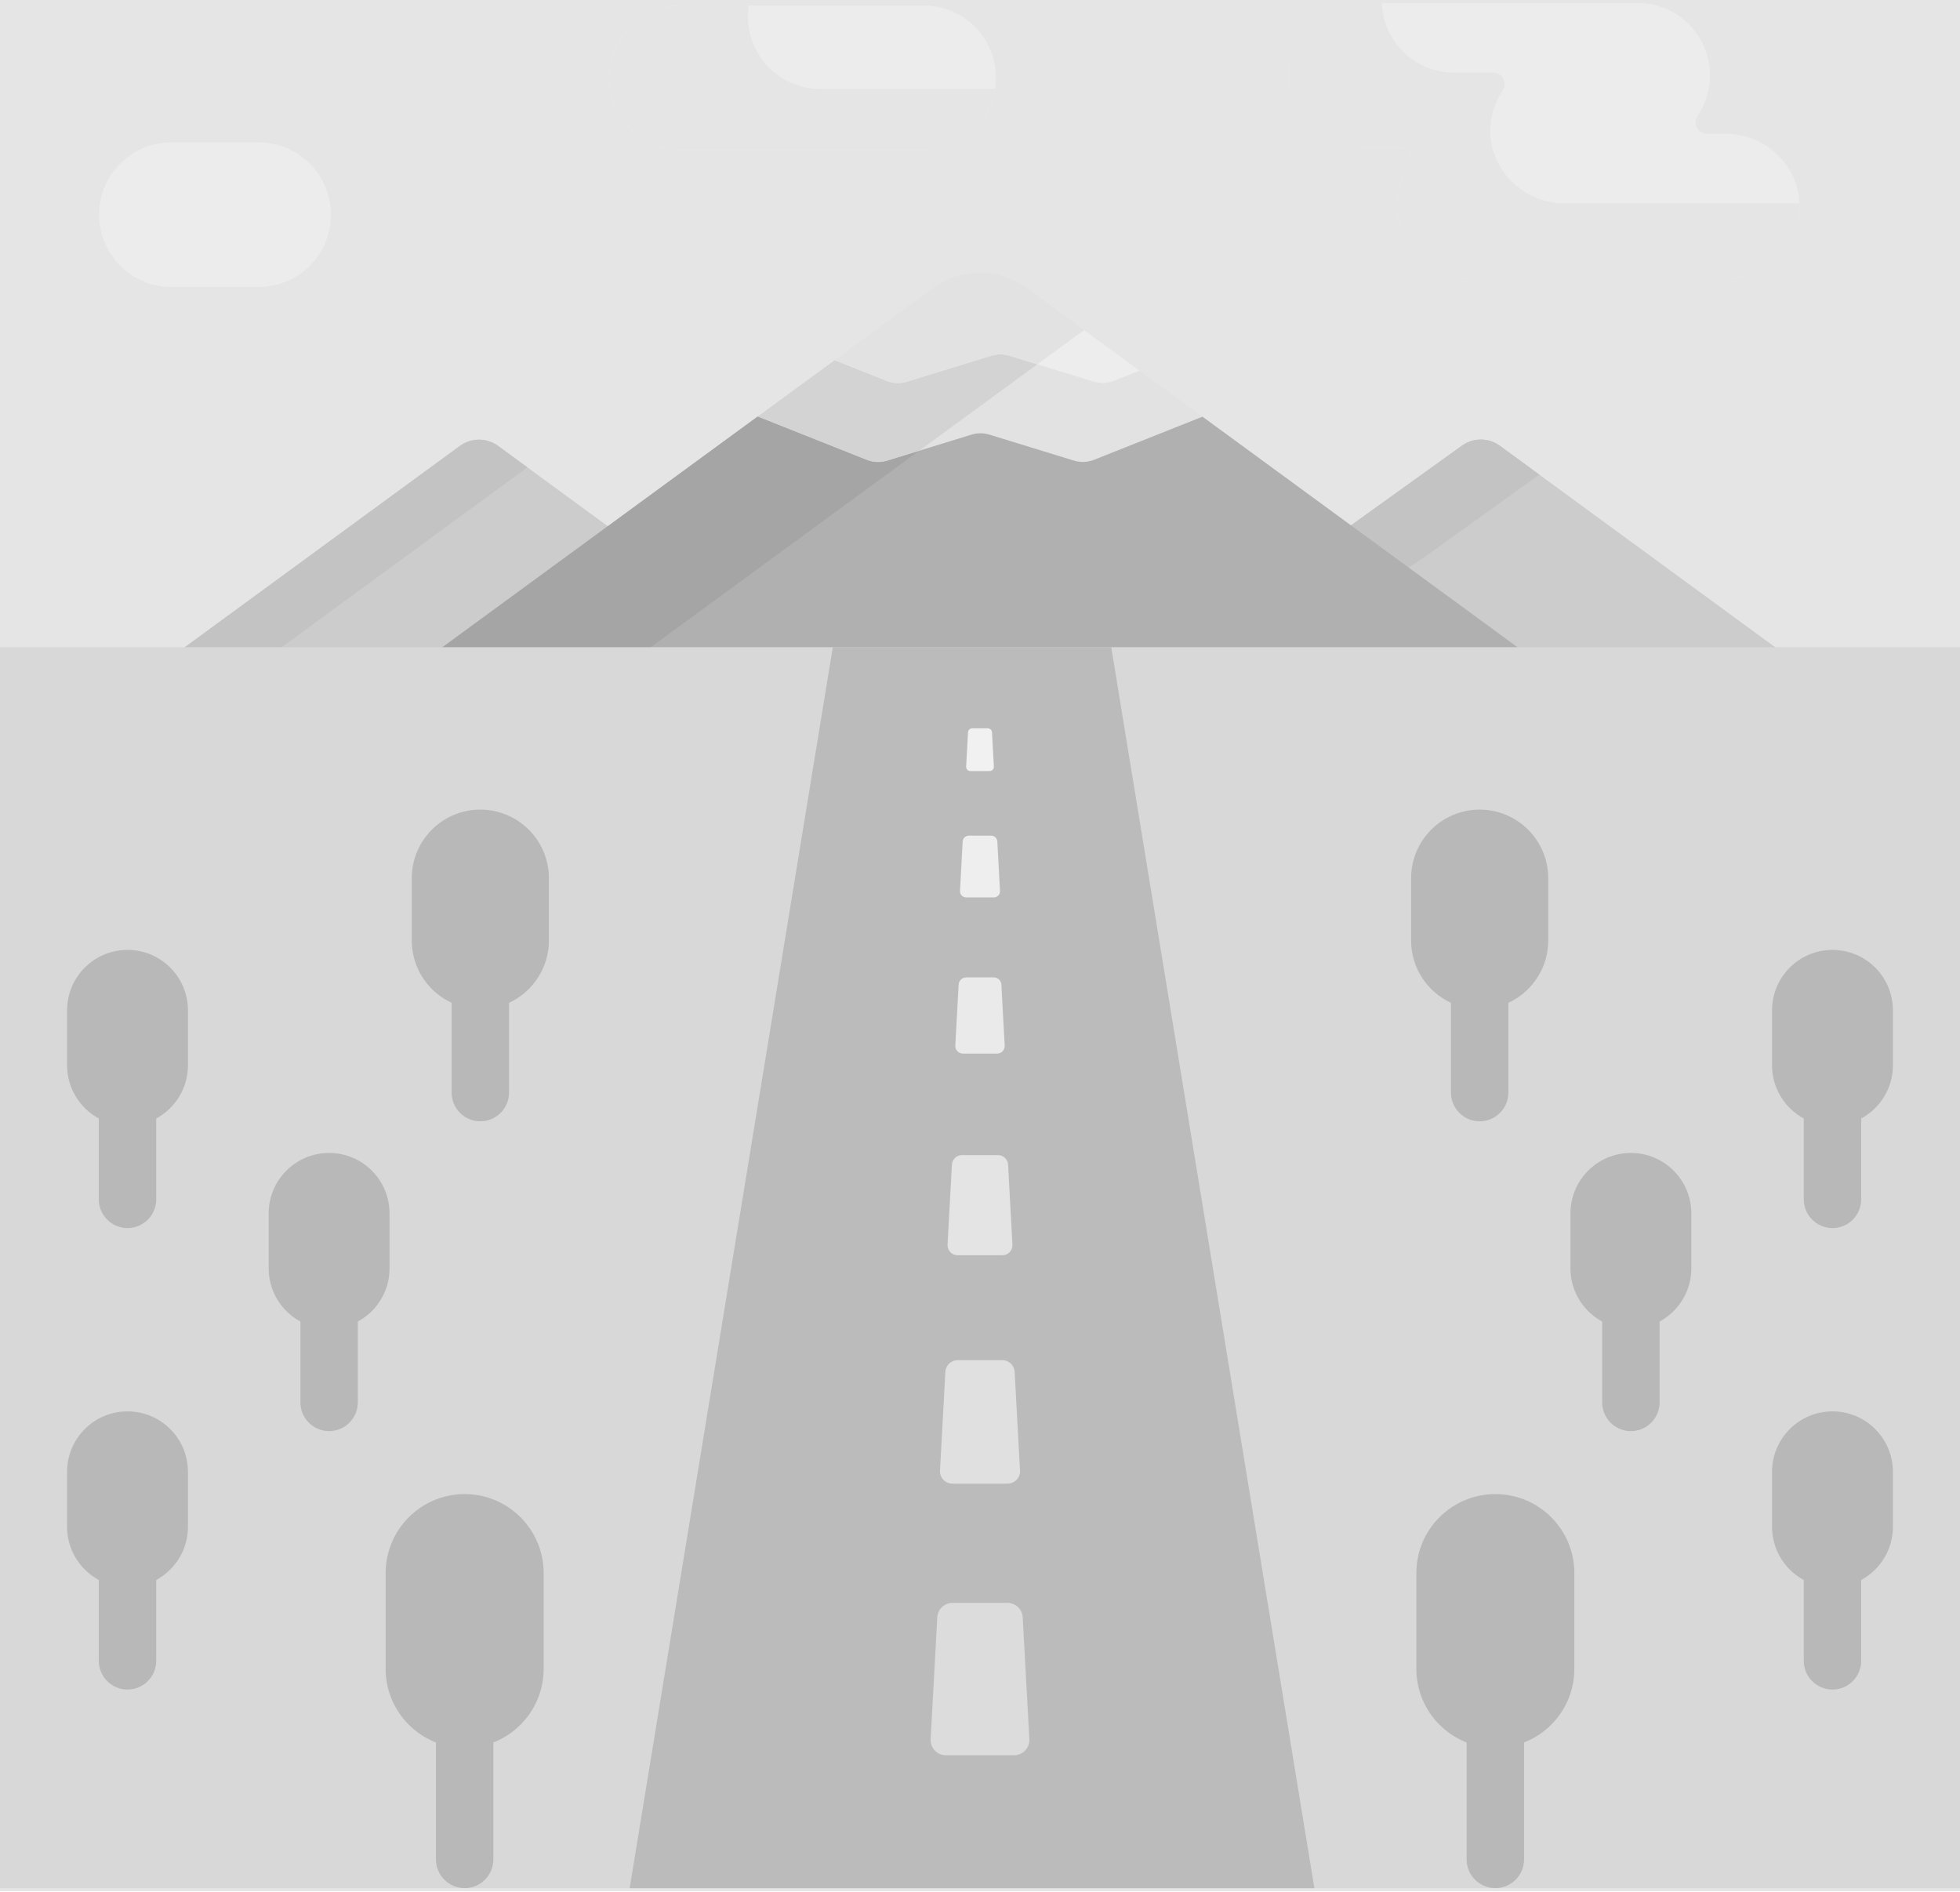
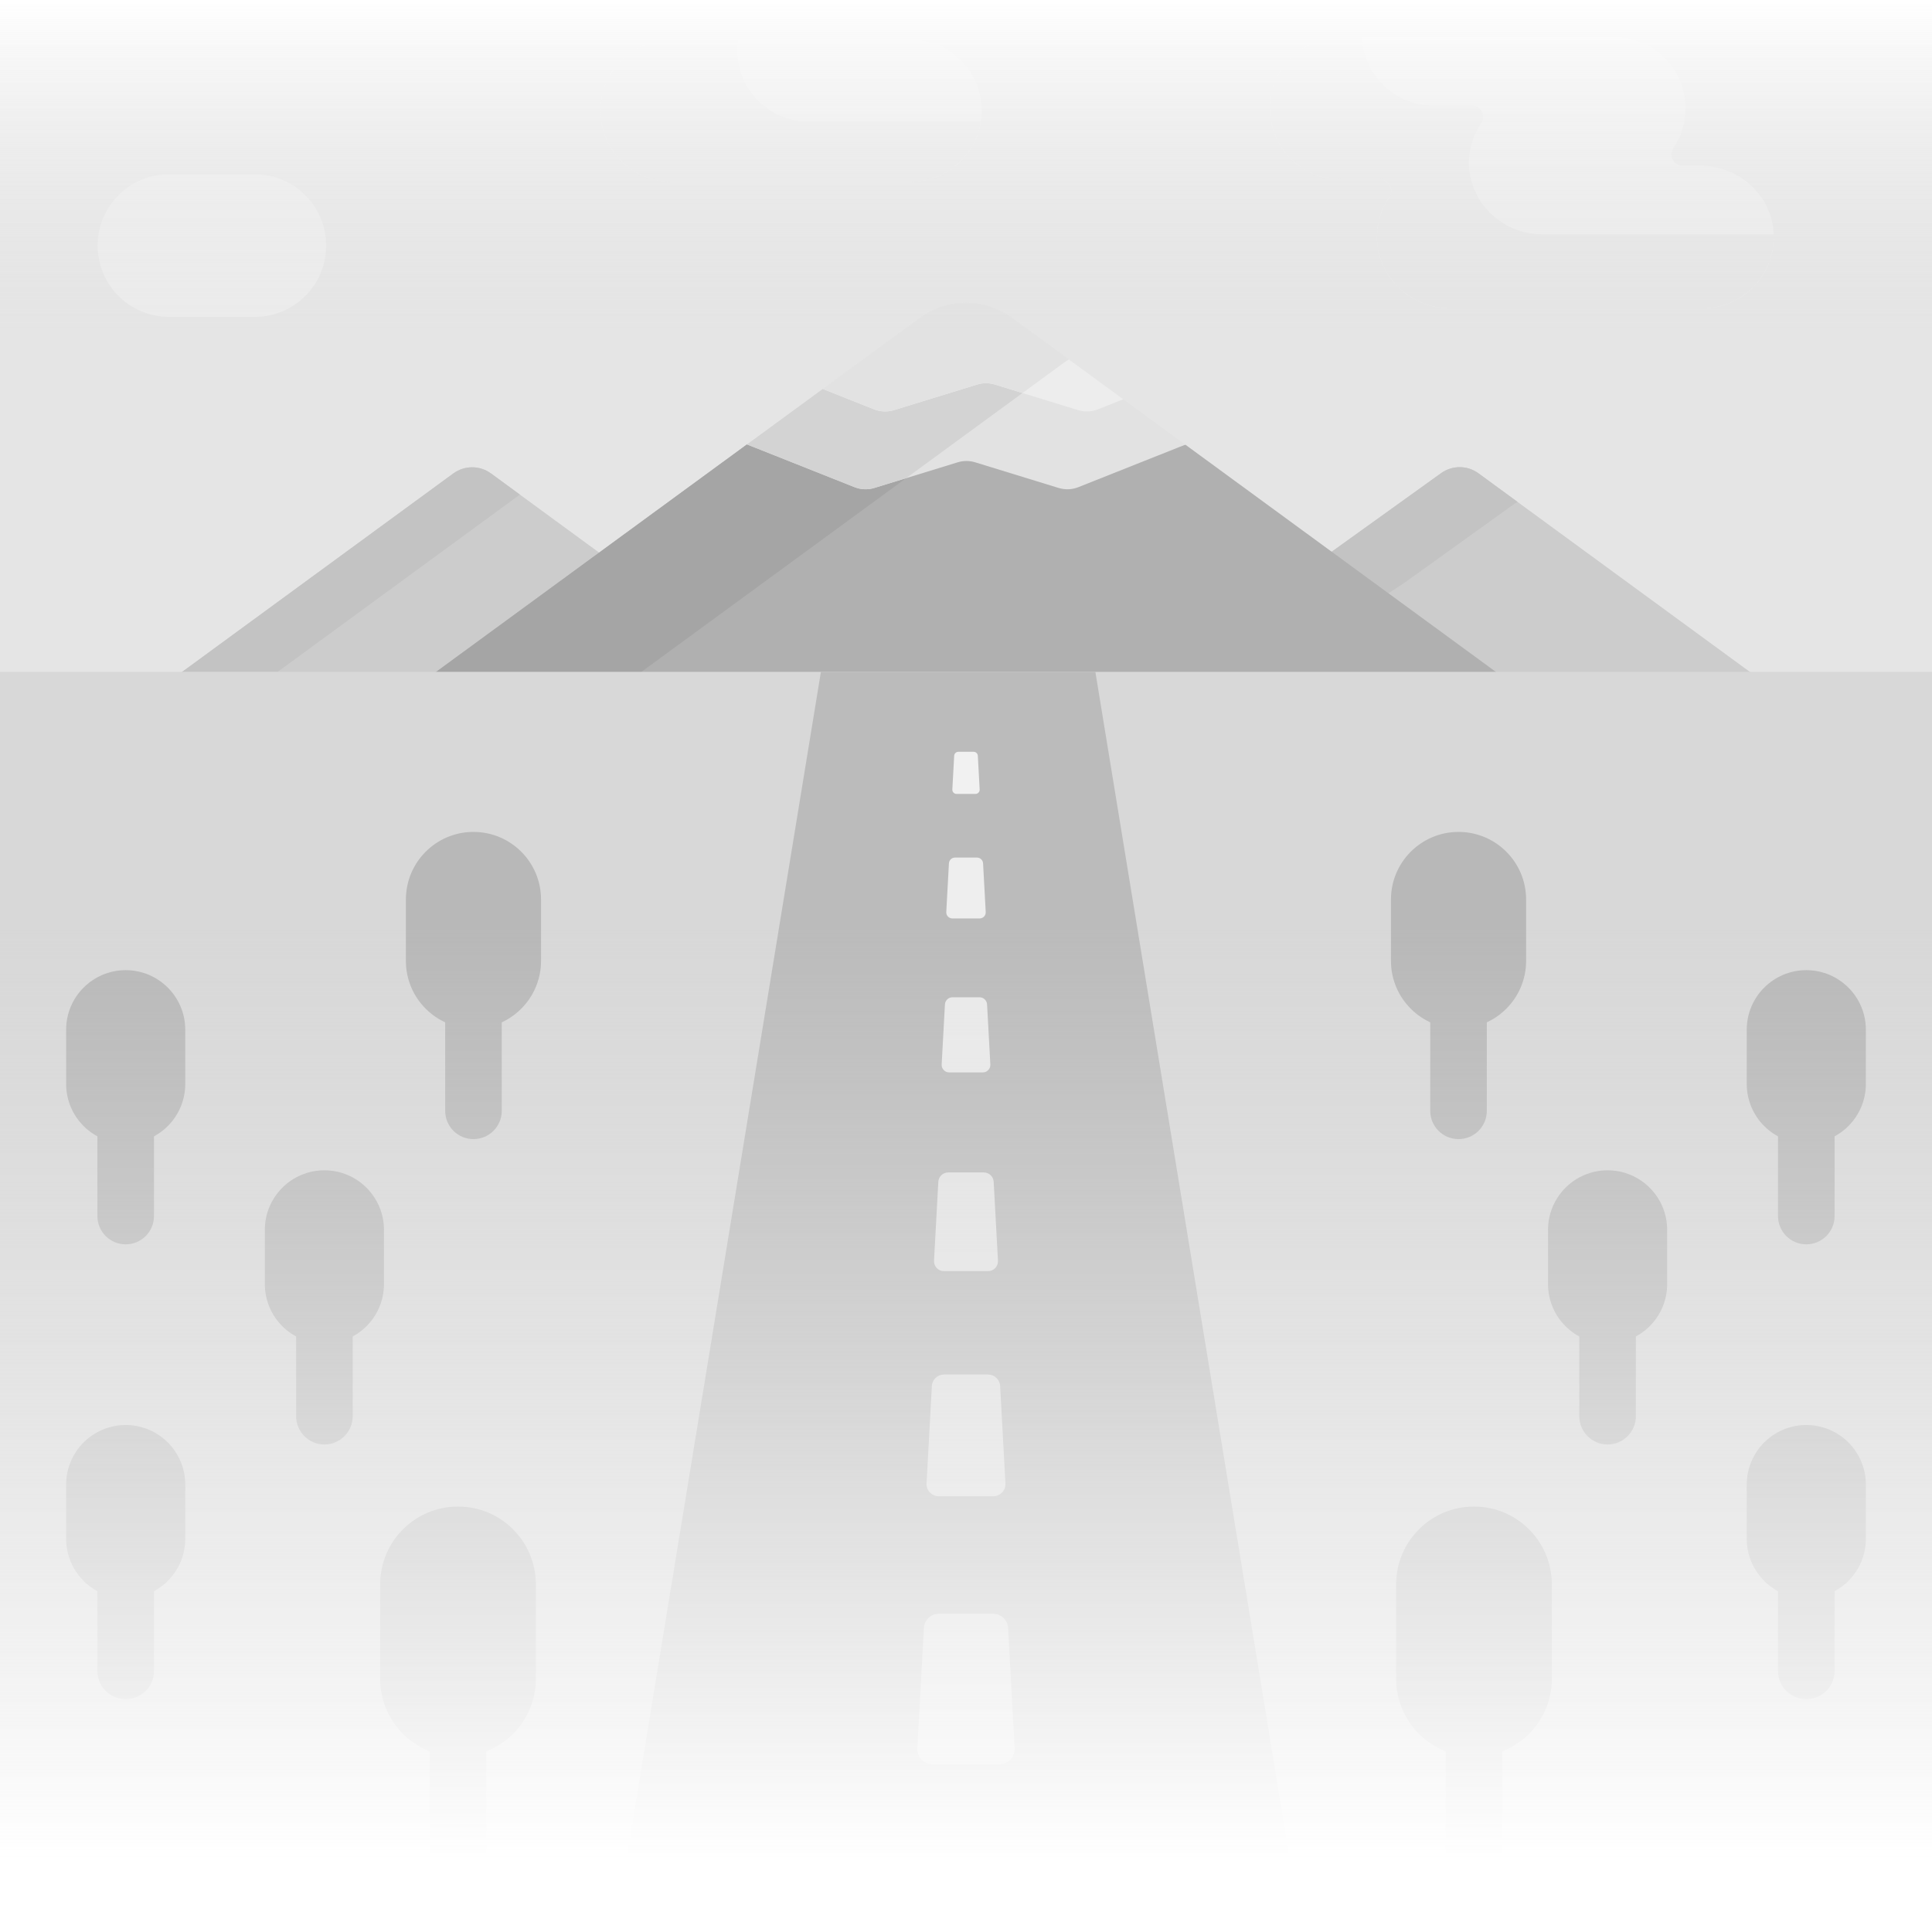
- <svg xmlns="http://www.w3.org/2000/svg" width="512" height="494" viewBox="0 0 512 494" fill="none">
-   <rect width="512" height="494" fill="#E5E5E5" />
+ <svg xmlns="http://www.w3.org/2000/svg" width="512" height="512" viewBox="0 0 512 512" fill="none">
+   <rect width="512" height="512" fill="#E5E5E5" />
  <g style="mix-blend-mode:luminosity" opacity="0.61">
-     <path d="M204.29 171.595L158.78 137.445L130.11 116.465C127.14 114.295 123.11 114.295 120.14 116.465L44.8 171.595C44.8 171.595 40.232 204.578 44.8 204.578H175.266V171.595H204.29Z" fill="#97DA7B" />
-     <path d="M62.144 177.416L137.484 122.286C137.585 122.212 137.696 122.161 137.8 122.092L130.11 116.465C127.14 114.295 123.11 114.295 120.14 116.465L44.8 171.595C44.8 171.595 40.232 204.578 44.8 204.578H60.182C59.696 195.112 62.144 177.416 62.144 177.416V177.416Z" fill="#80D261" />
-     <path d="M391.81 116.435C388.87 114.275 384.87 114.255 381.9 116.395L352.91 137.215L300.85 171.595V214.417H467.2V171.595L391.81 116.435Z" fill="#97DA7B" />
-     <path d="M320.123 179.832L372.183 145.452L401.173 124.632C401.496 124.399 401.835 124.204 402.18 124.022L391.81 116.435C388.87 114.275 384.87 114.255 381.9 116.395L352.91 137.215L300.85 171.595V214.417H320.123V179.832Z" fill="#80D261" />
-     <path d="M314.12 108.834V108.835L283.255 117.252L256 108.775L228.375 117.252L197.961 108.775L112.11 171.595V214.418H399.89V171.595L314.12 108.834Z" fill="#B77E74" />
-     <path d="M228.375 117.252L197.961 108.775L112.11 171.595V214.418H150.226V183.509L249.729 110.7L228.375 117.252Z" fill="#AA6A5F" />
-     <path d="M512 169.046V493.195H0V169.046H152.669H192.495H321.321H361.002H512Z" fill="#BBEC6C" />
-     <path d="M314.12 108.835L285.77 120.105C284.1 120.765 282.26 120.835 280.55 120.315L258.43 113.515C256.92 113.055 255.31 113.055 253.8 113.515L231.69 120.315C229.98 120.835 228.14 120.765 226.47 120.105L197.96 108.775L243.77 75.255C251.05 69.925 260.95 69.925 268.23 75.255L314.12 108.835Z" fill="#E2DEE2" />
-     <path d="M240.798 77.43L197.961 108.775L226.47 120.105C228.14 120.765 229.98 120.835 231.69 120.315L240.14 117.716L281.886 87.169C282.333 86.842 282.789 86.536 283.255 86.249L270.283 76.757L268.23 75.255C264.59 72.59 260.295 71.258 256 71.258C251.705 71.258 247.41 72.591 243.77 75.255L240.798 77.43Z" fill="#CBC4CC" />
-     <path d="M268.23 75.255C260.95 69.925 251.05 69.925 243.77 75.255L218.048 94.076L231.659 99.485C233.329 100.145 235.169 100.215 236.879 99.695L258.989 92.895C260.499 92.435 262.109 92.435 263.619 92.895L285.739 99.695C287.449 100.215 289.289 100.145 290.959 99.485L297.687 96.81L268.23 75.255Z" fill="#F3F0F3" />
-     <path d="M290.284 169.046L343.35 493.195H164.482L217.549 169.046H290.284Z" fill="#A79BA7" />
-     <path d="M264.914 458.459H247.085C244.799 458.459 242.981 456.54 243.106 454.257L244.839 422.434C244.954 420.32 246.702 418.666 248.818 418.666H263.18C265.297 418.666 267.044 420.321 267.159 422.434L268.892 454.257C269.018 456.539 267.2 458.459 264.914 458.459Z" fill="#FEDF30" />
-     <path d="M263.226 387.517H248.774C246.921 387.517 245.448 385.961 245.548 384.111L246.953 358.315C247.046 356.602 248.463 355.26 250.179 355.26H261.821C263.537 355.26 264.953 356.601 265.047 358.315L266.452 384.111C266.552 385.962 265.079 387.517 263.226 387.517Z" fill="#FEE45A" />
-     <path d="M261.857 327.861H250.142C248.64 327.861 247.446 326.6 247.527 325.1L248.666 304.19C248.742 302.801 249.89 301.714 251.281 301.714H260.718C262.109 301.714 263.257 302.801 263.333 304.19L264.472 325.1C264.554 326.6 263.359 327.861 261.857 327.861Z" fill="#FEE97D" />
-     <path d="M260.458 275.194H251.542C250.399 275.194 249.49 274.234 249.552 273.093L250.419 257.178C250.477 256.121 251.351 255.293 252.409 255.293H259.592C260.651 255.293 261.525 256.121 261.582 257.178L262.449 273.093C262.511 274.234 261.602 275.194 260.458 275.194V275.194Z" fill="#FEF0AE" />
-     <path d="M259.614 234.398H252.386C251.459 234.398 250.722 233.62 250.773 232.695L251.476 219.794C251.523 218.937 252.231 218.266 253.089 218.266H258.911C259.769 218.266 260.478 218.937 260.524 219.794L261.227 232.695C261.277 233.62 260.541 234.398 259.614 234.398V234.398Z" fill="#FFF5C6" />
-     <path d="M258.503 201.404H253.498C252.856 201.404 252.346 200.865 252.381 200.224L252.868 191.29C252.9 190.697 253.391 190.232 253.985 190.232H258.017C258.611 190.232 259.102 190.697 259.134 191.29L259.621 200.224C259.655 200.866 259.144 201.404 258.503 201.404V201.404Z" fill="#FFF9E2" />
-     <path d="M268.23 75.255C260.95 69.925 251.05 69.925 243.77 75.255L218.048 94.076L231.659 99.485C233.329 100.145 235.169 100.215 236.879 99.695L258.989 92.895C260.499 92.435 262.109 92.435 263.619 92.895L270.971 95.155L281.886 87.168C282.333 86.841 282.789 86.535 283.255 86.248L268.23 75.255Z" fill="#E2DEE2" />
-     <path d="M125.474 292.881C121.331 292.881 117.974 289.523 117.974 285.381V252.36C117.974 248.218 121.331 244.86 125.474 244.86C129.617 244.86 132.974 248.218 132.974 252.36V285.381C132.974 289.523 129.616 292.881 125.474 292.881V292.881Z" fill="#DC8758" />
-     <path d="M33.31 320.766C29.167 320.766 25.81 317.408 25.81 313.266V282.034C25.81 277.892 29.167 274.534 33.31 274.534C37.453 274.534 40.81 277.892 40.81 282.034V313.266C40.81 317.408 37.453 320.766 33.31 320.766V320.766Z" fill="#DC8758" />
-     <path d="M85.972 373.803C81.829 373.803 78.472 370.445 78.472 366.303V335.072C78.472 330.93 81.829 327.572 85.972 327.572C90.115 327.572 93.472 330.93 93.472 335.072V366.303C93.472 370.445 90.114 373.803 85.972 373.803Z" fill="#DC8758" />
-     <path d="M33.31 441.305C29.167 441.305 25.81 437.947 25.81 433.805V404.764C25.81 400.622 29.167 397.264 33.31 397.264C37.453 397.264 40.81 400.622 40.81 404.764V433.805C40.81 437.947 37.453 441.305 33.31 441.305Z" fill="#DC8758" />
-     <path d="M121.379 493.173C117.236 493.173 113.879 489.815 113.879 485.673V444.531C113.879 440.389 117.236 437.031 121.379 437.031C125.522 437.031 128.879 440.389 128.879 444.531V485.673C128.879 489.815 125.521 493.173 121.379 493.173V493.173Z" fill="#DC8758" />
-     <path d="M125.473 263.565C115.584 263.565 107.568 255.549 107.568 245.66V229.373C107.568 219.484 115.584 211.468 125.473 211.468C135.362 211.468 143.378 219.484 143.378 229.373V245.66C143.378 255.549 135.362 263.565 125.473 263.565V263.565Z" fill="#57BE92" />
-     <path d="M33.311 294.034C24.594 294.034 17.527 286.967 17.527 278.25V263.892C17.527 255.175 24.594 248.108 33.311 248.108C42.028 248.108 49.095 255.175 49.095 263.892V278.25C49.095 286.967 42.028 294.034 33.311 294.034Z" fill="#57BE92" />
-     <path d="M85.971 347.071C77.254 347.071 70.187 340.004 70.187 331.287V316.93C70.187 308.213 77.254 301.146 85.971 301.146C94.688 301.146 101.755 308.213 101.755 316.93V331.288C101.756 340.005 94.689 347.071 85.971 347.071V347.071Z" fill="#57BE92" />
-     <path d="M33.311 414.573C24.594 414.573 17.527 407.506 17.527 398.789V384.431C17.527 375.714 24.594 368.647 33.311 368.647C42.028 368.647 49.095 375.714 49.095 384.431V398.789C49.095 407.506 42.028 414.573 33.311 414.573Z" fill="#57BE92" />
-     <path d="M121.378 456.531C109.981 456.531 100.743 447.292 100.743 435.896V410.886C100.743 399.49 109.982 390.251 121.378 390.251C132.774 390.251 142.013 399.49 142.013 410.886V435.896C142.014 447.292 132.775 456.531 121.378 456.531Z" fill="#57BE92" />
-     <path d="M386.526 292.881C382.383 292.881 379.026 289.523 379.026 285.381V249.36C379.026 245.218 382.383 241.86 386.526 241.86C390.669 241.86 394.026 245.218 394.026 249.36V285.381C394.026 289.523 390.669 292.881 386.526 292.881Z" fill="#DC8758" />
-     <path d="M478.689 320.766C474.546 320.766 471.189 317.408 471.189 313.266V279.034C471.189 274.892 474.546 271.534 478.689 271.534C482.832 271.534 486.189 274.892 486.189 279.034V313.266C486.189 317.408 482.832 320.766 478.689 320.766V320.766Z" fill="#DC8758" />
-     <path d="M426.028 373.803C421.885 373.803 418.528 370.445 418.528 366.303V332.072C418.528 327.93 421.885 324.572 426.028 324.572C430.171 324.572 433.528 327.93 433.528 332.072V366.303C433.528 370.445 430.171 373.803 426.028 373.803Z" fill="#DC8758" />
-     <path d="M478.689 441.305C474.546 441.305 471.189 437.947 471.189 433.805V401.764C471.189 397.622 474.546 394.264 478.689 394.264C482.832 394.264 486.189 397.622 486.189 401.764V433.805C486.189 437.947 482.832 441.305 478.689 441.305Z" fill="#DC8758" />
-     <path d="M390.621 493.173C386.478 493.173 383.121 489.815 383.121 485.673V441.531C383.121 437.389 386.478 434.031 390.621 434.031C394.764 434.031 398.121 437.389 398.121 441.531V485.673C398.121 489.815 394.764 493.173 390.621 493.173Z" fill="#DC8758" />
-     <path d="M355.42 0.805H427.804C438.231 0.805 446.684 9.258 446.684 19.685C446.684 23.611 445.481 27.25 443.427 30.266C442.074 32.253 443.586 34.947 445.99 34.947H450.725C460.962 34.947 469.681 42.908 470.045 53.138C470.427 63.879 461.833 72.706 451.178 72.706H384.29C373.708 72.706 364.718 64.046 364.916 53.466C364.987 49.673 366.181 46.16 368.177 43.235C369.529 41.253 368.044 38.564 365.645 38.564H355.42C344.993 38.564 336.54 30.111 336.54 19.684C336.54 9.258 344.993 0.805 355.42 0.805V0.805Z" fill="#DFF6FD" />
-     <path d="M408.674 53.096C398.092 53.096 389.102 44.436 389.3 33.856C389.371 30.063 390.565 26.55 392.561 23.625C393.913 21.643 392.428 18.954 390.029 18.954H379.804C369.624 18.954 361.348 10.89 360.961 0.804H355.42C344.993 0.804 336.54 9.257 336.54 19.684C336.54 30.111 344.993 38.564 355.42 38.564H365.645C368.044 38.564 369.53 41.252 368.177 43.235C366.182 46.16 364.988 49.674 364.916 53.466C364.717 64.046 373.708 72.706 384.29 72.706H451.177C461.833 72.706 470.427 63.879 470.045 53.138C470.045 53.124 470.042 53.111 470.041 53.096H408.674Z" fill="#C8EFFE" />
-     <path d="M178.012 39.201H241.285C251.712 39.201 260.165 30.748 260.165 20.321C260.165 9.894 251.712 1.441 241.285 1.441H178.012C167.585 1.441 159.132 9.894 159.132 20.321C159.132 30.748 167.585 39.201 178.012 39.201V39.201Z" fill="#DFF6FD" />
-     <path d="M214.275 23.22C203.848 23.22 195.395 14.767 195.395 4.34C195.395 3.351 195.494 2.388 195.64 1.441H178.012C167.585 1.441 159.132 9.894 159.132 20.321C159.132 30.748 167.585 39.201 178.012 39.201H241.285C250.723 39.201 258.521 32.268 259.92 23.221H214.275V23.22Z" fill="#C8EFFE" />
-     <path d="M44.765 74.962H67.545C77.972 74.962 86.425 66.509 86.425 56.082C86.425 45.655 77.972 37.202 67.545 37.202H44.765C34.338 37.202 25.885 45.655 25.885 56.082C25.885 66.51 34.338 74.962 44.765 74.962Z" fill="#DFF6FD" />
-     <path d="M386.527 263.565C396.416 263.565 404.432 255.549 404.432 245.66V229.373C404.432 219.484 396.416 211.468 386.527 211.468C376.638 211.468 368.622 219.484 368.622 229.373V245.66C368.621 255.549 376.638 263.565 386.527 263.565V263.565Z" fill="#57BE92" />
-     <path d="M478.689 294.034C487.406 294.034 494.473 286.967 494.473 278.25V263.892C494.473 255.175 487.406 248.108 478.689 248.108C469.972 248.108 462.905 255.175 462.905 263.892V278.25C462.905 286.967 469.972 294.034 478.689 294.034Z" fill="#57BE92" />
-     <path d="M426.029 347.071C434.746 347.071 441.813 340.004 441.813 331.287V316.93C441.813 308.213 434.746 301.146 426.029 301.146C417.312 301.146 410.245 308.213 410.245 316.93V331.288C410.244 340.005 417.311 347.071 426.029 347.071V347.071Z" fill="#57BE92" />
-     <path d="M478.689 414.573C487.406 414.573 494.473 407.506 494.473 398.789V384.431C494.473 375.714 487.406 368.647 478.689 368.647C469.972 368.647 462.905 375.714 462.905 384.431V398.789C462.905 407.506 469.972 414.573 478.689 414.573Z" fill="#57BE92" />
-     <path d="M390.621 456.531C402.018 456.531 411.256 447.292 411.256 435.896V410.886C411.256 399.49 402.017 390.251 390.621 390.251C379.225 390.251 369.986 399.49 369.986 410.886V435.896C369.986 447.292 379.225 456.531 390.621 456.531Z" fill="#57BE92" />
+     <path d="M204.29 180.595L158.78 146.445L130.11 125.465C127.14 123.295 123.11 123.295 120.14 125.465L44.8 180.595C44.8 180.595 40.232 213.578 44.8 213.578H175.266V180.595H204.29Z" fill="#97DA7B" />
+     <path d="M62.144 186.416L137.484 131.286C137.585 131.212 137.696 131.161 137.8 131.092L130.11 125.465C127.14 123.295 123.11 123.295 120.14 125.465L44.8 180.595C44.8 180.595 40.232 213.578 44.8 213.578H60.182C59.696 204.112 62.144 186.416 62.144 186.416Z" fill="#80D261" />
+     <path d="M391.81 125.435C388.87 123.275 384.87 123.255 381.9 125.395L352.91 146.215L300.85 180.595V223.417H467.2V180.595L391.81 125.435Z" fill="#97DA7B" />
+     <path d="M320.123 188.832L372.183 154.452L401.173 133.632C401.496 133.399 401.835 133.204 402.18 133.022L391.81 125.435C388.87 123.275 384.87 123.255 381.9 125.395L352.91 146.215L300.85 180.595V223.417H320.123V188.832Z" fill="#80D261" />
+     <path d="M314.12 117.834V117.835L283.255 126.252L256 117.775L228.375 126.252L197.961 117.775L112.11 180.595V223.418H399.89V180.595L314.12 117.834Z" fill="#B77E74" />
+     <path d="M228.375 126.252L197.961 117.775L112.11 180.595V223.418H150.226V192.509L249.729 119.7L228.375 126.252Z" fill="#AA6A5F" />
+     <path d="M512 178.046V502.195H0V178.046H152.669H192.495H321.321H361.002H512Z" fill="#BBEC6C" />
+     <path d="M314.12 117.835L285.77 129.105C284.1 129.765 282.26 129.835 280.55 129.315L258.43 122.515C256.92 122.055 255.31 122.055 253.8 122.515L231.69 129.315C229.98 129.835 228.14 129.765 226.47 129.105L197.96 117.775L243.77 84.255C251.05 78.925 260.95 78.925 268.23 84.255L314.12 117.835Z" fill="#E2DEE2" />
+     <path d="M240.798 86.43L197.961 117.775L226.47 129.105C228.14 129.765 229.98 129.835 231.69 129.315L240.14 126.716L281.886 96.169C282.333 95.842 282.789 95.536 283.255 95.249L270.283 85.757L268.23 84.255C264.59 81.59 260.295 80.258 256 80.258C251.705 80.258 247.41 81.591 243.77 84.255L240.798 86.43Z" fill="#CBC4CC" />
+     <path d="M268.23 84.255C260.95 78.925 251.05 78.925 243.77 84.255L218.048 103.076L231.659 108.485C233.329 109.145 235.169 109.215 236.879 108.695L258.989 101.895C260.499 101.435 262.109 101.435 263.619 101.895L285.739 108.695C287.449 109.215 289.289 109.145 290.959 108.485L297.687 105.81L268.23 84.255Z" fill="#F3F0F3" />
+     <path d="M290.284 178.046L343.35 502.195H164.482L217.549 178.046H290.284Z" fill="#A79BA7" />
+     <path d="M264.914 467.459H247.085C244.799 467.459 242.981 465.54 243.106 463.257L244.839 431.434C244.954 429.32 246.702 427.666 248.818 427.666H263.18C265.297 427.666 267.044 429.321 267.159 431.434L268.892 463.257C269.018 465.539 267.2 467.459 264.914 467.459Z" fill="#FEDF30" />
+     <path d="M263.226 396.517H248.774C246.921 396.517 245.448 394.961 245.548 393.111L246.953 367.315C247.046 365.602 248.463 364.26 250.179 364.26H261.821C263.537 364.26 264.953 365.601 265.047 367.315L266.452 393.111C266.552 394.962 265.079 396.517 263.226 396.517Z" fill="#FEE45A" />
+     <path d="M261.857 336.861H250.142C248.64 336.861 247.446 335.6 247.527 334.1L248.666 313.19C248.742 311.801 249.89 310.714 251.281 310.714H260.718C262.109 310.714 263.257 311.801 263.333 313.19L264.472 334.1C264.554 335.6 263.359 336.861 261.857 336.861Z" fill="#FEE97D" />
+     <path d="M260.458 284.194H251.542C250.399 284.194 249.49 283.234 249.552 282.093L250.419 266.178C250.477 265.121 251.351 264.293 252.409 264.293H259.592C260.651 264.293 261.525 265.121 261.582 266.178L262.449 282.093C262.511 283.234 261.602 284.194 260.458 284.194Z" fill="#FEF0AE" />
+     <path d="M259.614 243.398H252.386C251.459 243.398 250.722 242.62 250.773 241.695L251.476 228.794C251.523 227.937 252.231 227.266 253.089 227.266H258.911C259.769 227.266 260.478 227.937 260.524 228.794L261.227 241.695C261.277 242.62 260.541 243.398 259.614 243.398Z" fill="#FFF5C6" />
+     <path d="M258.503 210.404H253.498C252.856 210.404 252.346 209.865 252.381 209.224L252.868 200.29C252.9 199.697 253.391 199.232 253.985 199.232H258.017C258.611 199.232 259.102 199.697 259.134 200.29L259.621 209.224C259.655 209.866 259.144 210.404 258.503 210.404Z" fill="#FFF9E2" />
+     <path d="M268.23 84.255C260.95 78.925 251.05 78.925 243.77 84.255L218.048 103.076L231.659 108.485C233.329 109.145 235.169 109.215 236.879 108.695L258.989 101.895C260.499 101.435 262.109 101.435 263.619 101.895L270.971 104.155L281.886 96.168C282.333 95.841 282.789 95.535 283.255 95.248L268.23 84.255Z" fill="#E2DEE2" />
+     <path d="M125.474 301.881C121.331 301.881 117.974 298.523 117.974 294.381V261.36C117.974 257.218 121.331 253.86 125.474 253.86C129.617 253.86 132.974 257.218 132.974 261.36V294.381C132.974 298.523 129.616 301.881 125.474 301.881Z" fill="#DC8758" />
+     <path d="M33.31 329.766C29.167 329.766 25.81 326.408 25.81 322.266V291.034C25.81 286.892 29.167 283.534 33.31 283.534C37.453 283.534 40.81 286.892 40.81 291.034V322.266C40.81 326.408 37.453 329.766 33.31 329.766Z" fill="#DC8758" />
+     <path d="M85.972 382.803C81.829 382.803 78.472 379.445 78.472 375.303V344.072C78.472 339.93 81.829 336.572 85.972 336.572C90.115 336.572 93.472 339.93 93.472 344.072V375.303C93.472 379.445 90.114 382.803 85.972 382.803Z" fill="#DC8758" />
+     <path d="M33.31 450.305C29.167 450.305 25.81 446.947 25.81 442.805V413.764C25.81 409.622 29.167 406.264 33.31 406.264C37.453 406.264 40.81 409.622 40.81 413.764V442.805C40.81 446.947 37.453 450.305 33.31 450.305Z" fill="#DC8758" />
+     <path d="M121.379 502.173C117.236 502.173 113.879 498.815 113.879 494.673V453.531C113.879 449.389 117.236 446.031 121.379 446.031C125.522 446.031 128.879 449.389 128.879 453.531V494.673C128.879 498.815 125.521 502.173 121.379 502.173Z" fill="#DC8758" />
+     <path d="M125.473 272.565C115.584 272.565 107.568 264.549 107.568 254.66V238.373C107.568 228.484 115.584 220.468 125.473 220.468C135.362 220.468 143.378 228.484 143.378 238.373V254.66C143.378 264.549 135.362 272.565 125.473 272.565Z" fill="#57BE92" />
+     <path d="M33.311 303.034C24.594 303.034 17.527 295.967 17.527 287.25V272.892C17.527 264.175 24.594 257.108 33.311 257.108C42.028 257.108 49.095 264.175 49.095 272.892V287.25C49.095 295.967 42.028 303.034 33.311 303.034Z" fill="#57BE92" />
+     <path d="M85.971 356.071C77.254 356.071 70.187 349.004 70.187 340.287V325.93C70.187 317.213 77.254 310.146 85.971 310.146C94.688 310.146 101.755 317.213 101.755 325.93V340.288C101.756 349.005 94.689 356.071 85.971 356.071Z" fill="#57BE92" />
+     <path d="M33.311 423.573C24.594 423.573 17.527 416.506 17.527 407.789V393.431C17.527 384.714 24.594 377.647 33.311 377.647C42.028 377.647 49.095 384.714 49.095 393.431V407.789C49.095 416.506 42.028 423.573 33.311 423.573Z" fill="#57BE92" />
+     <path d="M121.378 465.531C109.981 465.531 100.743 456.292 100.743 444.896V419.886C100.743 408.49 109.982 399.251 121.378 399.251C132.774 399.251 142.013 408.49 142.013 419.886V444.896C142.014 456.292 132.775 465.531 121.378 465.531Z" fill="#57BE92" />
+     <path d="M386.526 301.881C382.383 301.881 379.026 298.523 379.026 294.381V258.36C379.026 254.218 382.383 250.86 386.526 250.86C390.669 250.86 394.026 254.218 394.026 258.36V294.381C394.026 298.523 390.669 301.881 386.526 301.881Z" fill="#DC8758" />
+     <path d="M478.689 329.766C474.546 329.766 471.189 326.408 471.189 322.266V288.034C471.189 283.892 474.546 280.534 478.689 280.534C482.832 280.534 486.189 283.892 486.189 288.034V322.266C486.189 326.408 482.832 329.766 478.689 329.766Z" fill="#DC8758" />
+     <path d="M426.028 382.803C421.885 382.803 418.528 379.445 418.528 375.303V341.072C418.528 336.93 421.885 333.572 426.028 333.572C430.171 333.572 433.528 336.93 433.528 341.072V375.303C433.528 379.445 430.171 382.803 426.028 382.803Z" fill="#DC8758" />
+     <path d="M478.689 450.305C474.546 450.305 471.189 446.947 471.189 442.805V410.764C471.189 406.622 474.546 403.264 478.689 403.264C482.832 403.264 486.189 406.622 486.189 410.764V442.805C486.189 446.947 482.832 450.305 478.689 450.305Z" fill="#DC8758" />
+     <path d="M390.621 502.173C386.478 502.173 383.121 498.815 383.121 494.673V450.531C383.121 446.389 386.478 443.031 390.621 443.031C394.764 443.031 398.121 446.389 398.121 450.531V494.673C398.121 498.815 394.764 502.173 390.621 502.173Z" fill="#DC8758" />
+     <path d="M355.42 9.805H427.804C438.231 9.805 446.684 18.258 446.684 28.685C446.684 32.611 445.481 36.25 443.427 39.266C442.074 41.253 443.586 43.947 445.99 43.947H450.725C460.962 43.947 469.681 51.908 470.045 62.138C470.427 72.879 461.833 81.706 451.178 81.706H384.29C373.708 81.706 364.718 73.046 364.916 62.466C364.987 58.673 366.181 55.16 368.177 52.235C369.529 50.253 368.044 47.564 365.645 47.564H355.42C344.993 47.564 336.54 39.111 336.54 28.684C336.54 18.258 344.993 9.805 355.42 9.805Z" fill="#DFF6FD" />
+     <path d="M408.674 62.096C398.092 62.096 389.102 53.436 389.3 42.856C389.371 39.063 390.565 35.55 392.561 32.625C393.913 30.643 392.428 27.954 390.029 27.954H379.804C369.624 27.954 361.348 19.89 360.961 9.804H355.42C344.993 9.804 336.54 18.257 336.54 28.684C336.54 39.111 344.993 47.564 355.42 47.564H365.645C368.044 47.564 369.53 50.252 368.177 52.235C366.182 55.16 364.988 58.674 364.916 62.466C364.717 73.046 373.708 81.706 384.29 81.706H451.177C461.833 81.706 470.427 72.879 470.045 62.138C470.045 62.124 470.042 62.111 470.041 62.096H408.674Z" fill="#C8EFFE" />
+     <path d="M178.012 48.201H241.285C251.712 48.201 260.165 39.748 260.165 29.321C260.165 18.894 251.712 10.441 241.285 10.441H178.012C167.585 10.441 159.132 18.894 159.132 29.321C159.132 39.748 167.585 48.201 178.012 48.201Z" fill="#DFF6FD" />
+     <path d="M214.275 32.22C203.848 32.22 195.395 23.767 195.395 13.34C195.395 12.351 195.494 11.388 195.64 10.441H178.012C167.585 10.441 159.132 18.894 159.132 29.321C159.132 39.748 167.585 48.201 178.012 48.201H241.285C250.723 48.201 258.521 41.268 259.92 32.221H214.275V32.22Z" fill="#C8EFFE" />
+     <path d="M44.765 83.962H67.545C77.972 83.962 86.425 75.509 86.425 65.082C86.425 54.655 77.972 46.202 67.545 46.202H44.765C34.338 46.202 25.885 54.655 25.885 65.082C25.885 75.51 34.338 83.962 44.765 83.962Z" fill="#DFF6FD" />
+     <path d="M386.527 272.565C396.416 272.565 404.432 264.549 404.432 254.66V238.373C404.432 228.484 396.416 220.468 386.527 220.468C376.638 220.468 368.622 228.484 368.622 238.373V254.66C368.621 264.549 376.638 272.565 386.527 272.565Z" fill="#57BE92" />
+     <path d="M478.689 303.034C487.406 303.034 494.473 295.967 494.473 287.25V272.892C494.473 264.175 487.406 257.108 478.689 257.108C469.972 257.108 462.905 264.175 462.905 272.892V287.25C462.905 295.967 469.972 303.034 478.689 303.034Z" fill="#57BE92" />
+     <path d="M426.029 356.071C434.746 356.071 441.813 349.004 441.813 340.287V325.93C441.813 317.213 434.746 310.146 426.029 310.146C417.312 310.146 410.245 317.213 410.245 325.93V340.288C410.244 349.005 417.311 356.071 426.029 356.071Z" fill="#57BE92" />
+     <path d="M478.689 423.573C487.406 423.573 494.473 416.506 494.473 407.789V393.431C494.473 384.714 487.406 377.647 478.689 377.647C469.972 377.647 462.905 384.714 462.905 393.431V407.789C462.905 416.506 469.972 423.573 478.689 423.573Z" fill="#57BE92" />
+     <path d="M390.621 465.531C402.018 465.531 411.256 456.292 411.256 444.896V419.886C411.256 408.49 402.017 399.251 390.621 399.251C379.225 399.251 369.986 408.49 369.986 419.886V444.896C369.986 456.292 379.225 465.531 390.621 465.531Z" fill="#57BE92" />
  </g>
+   <rect width="512" height="88" fill="url(#paint0_linear)" />
+   <rect width="512" height="267" transform="matrix(1 0 0 -1 0 512)" fill="url(#paint1_linear)" />
+   <defs>
+     <linearGradient id="paint0_linear" x1="256" y1="0" x2="256" y2="88" gradientUnits="userSpaceOnUse">
+       <stop stop-color="white" />
+       <stop offset="1" stop-color="#E5E5E5" stop-opacity="0" />
+     </linearGradient>
+     <linearGradient id="paint1_linear" x1="256" y1="0" x2="256" y2="267" gradientUnits="userSpaceOnUse">
+       <stop offset="0.073" stop-color="white" />
+       <stop offset="1" stop-color="#E5E5E5" stop-opacity="0" />
+     </linearGradient>
+   </defs>
</svg>
